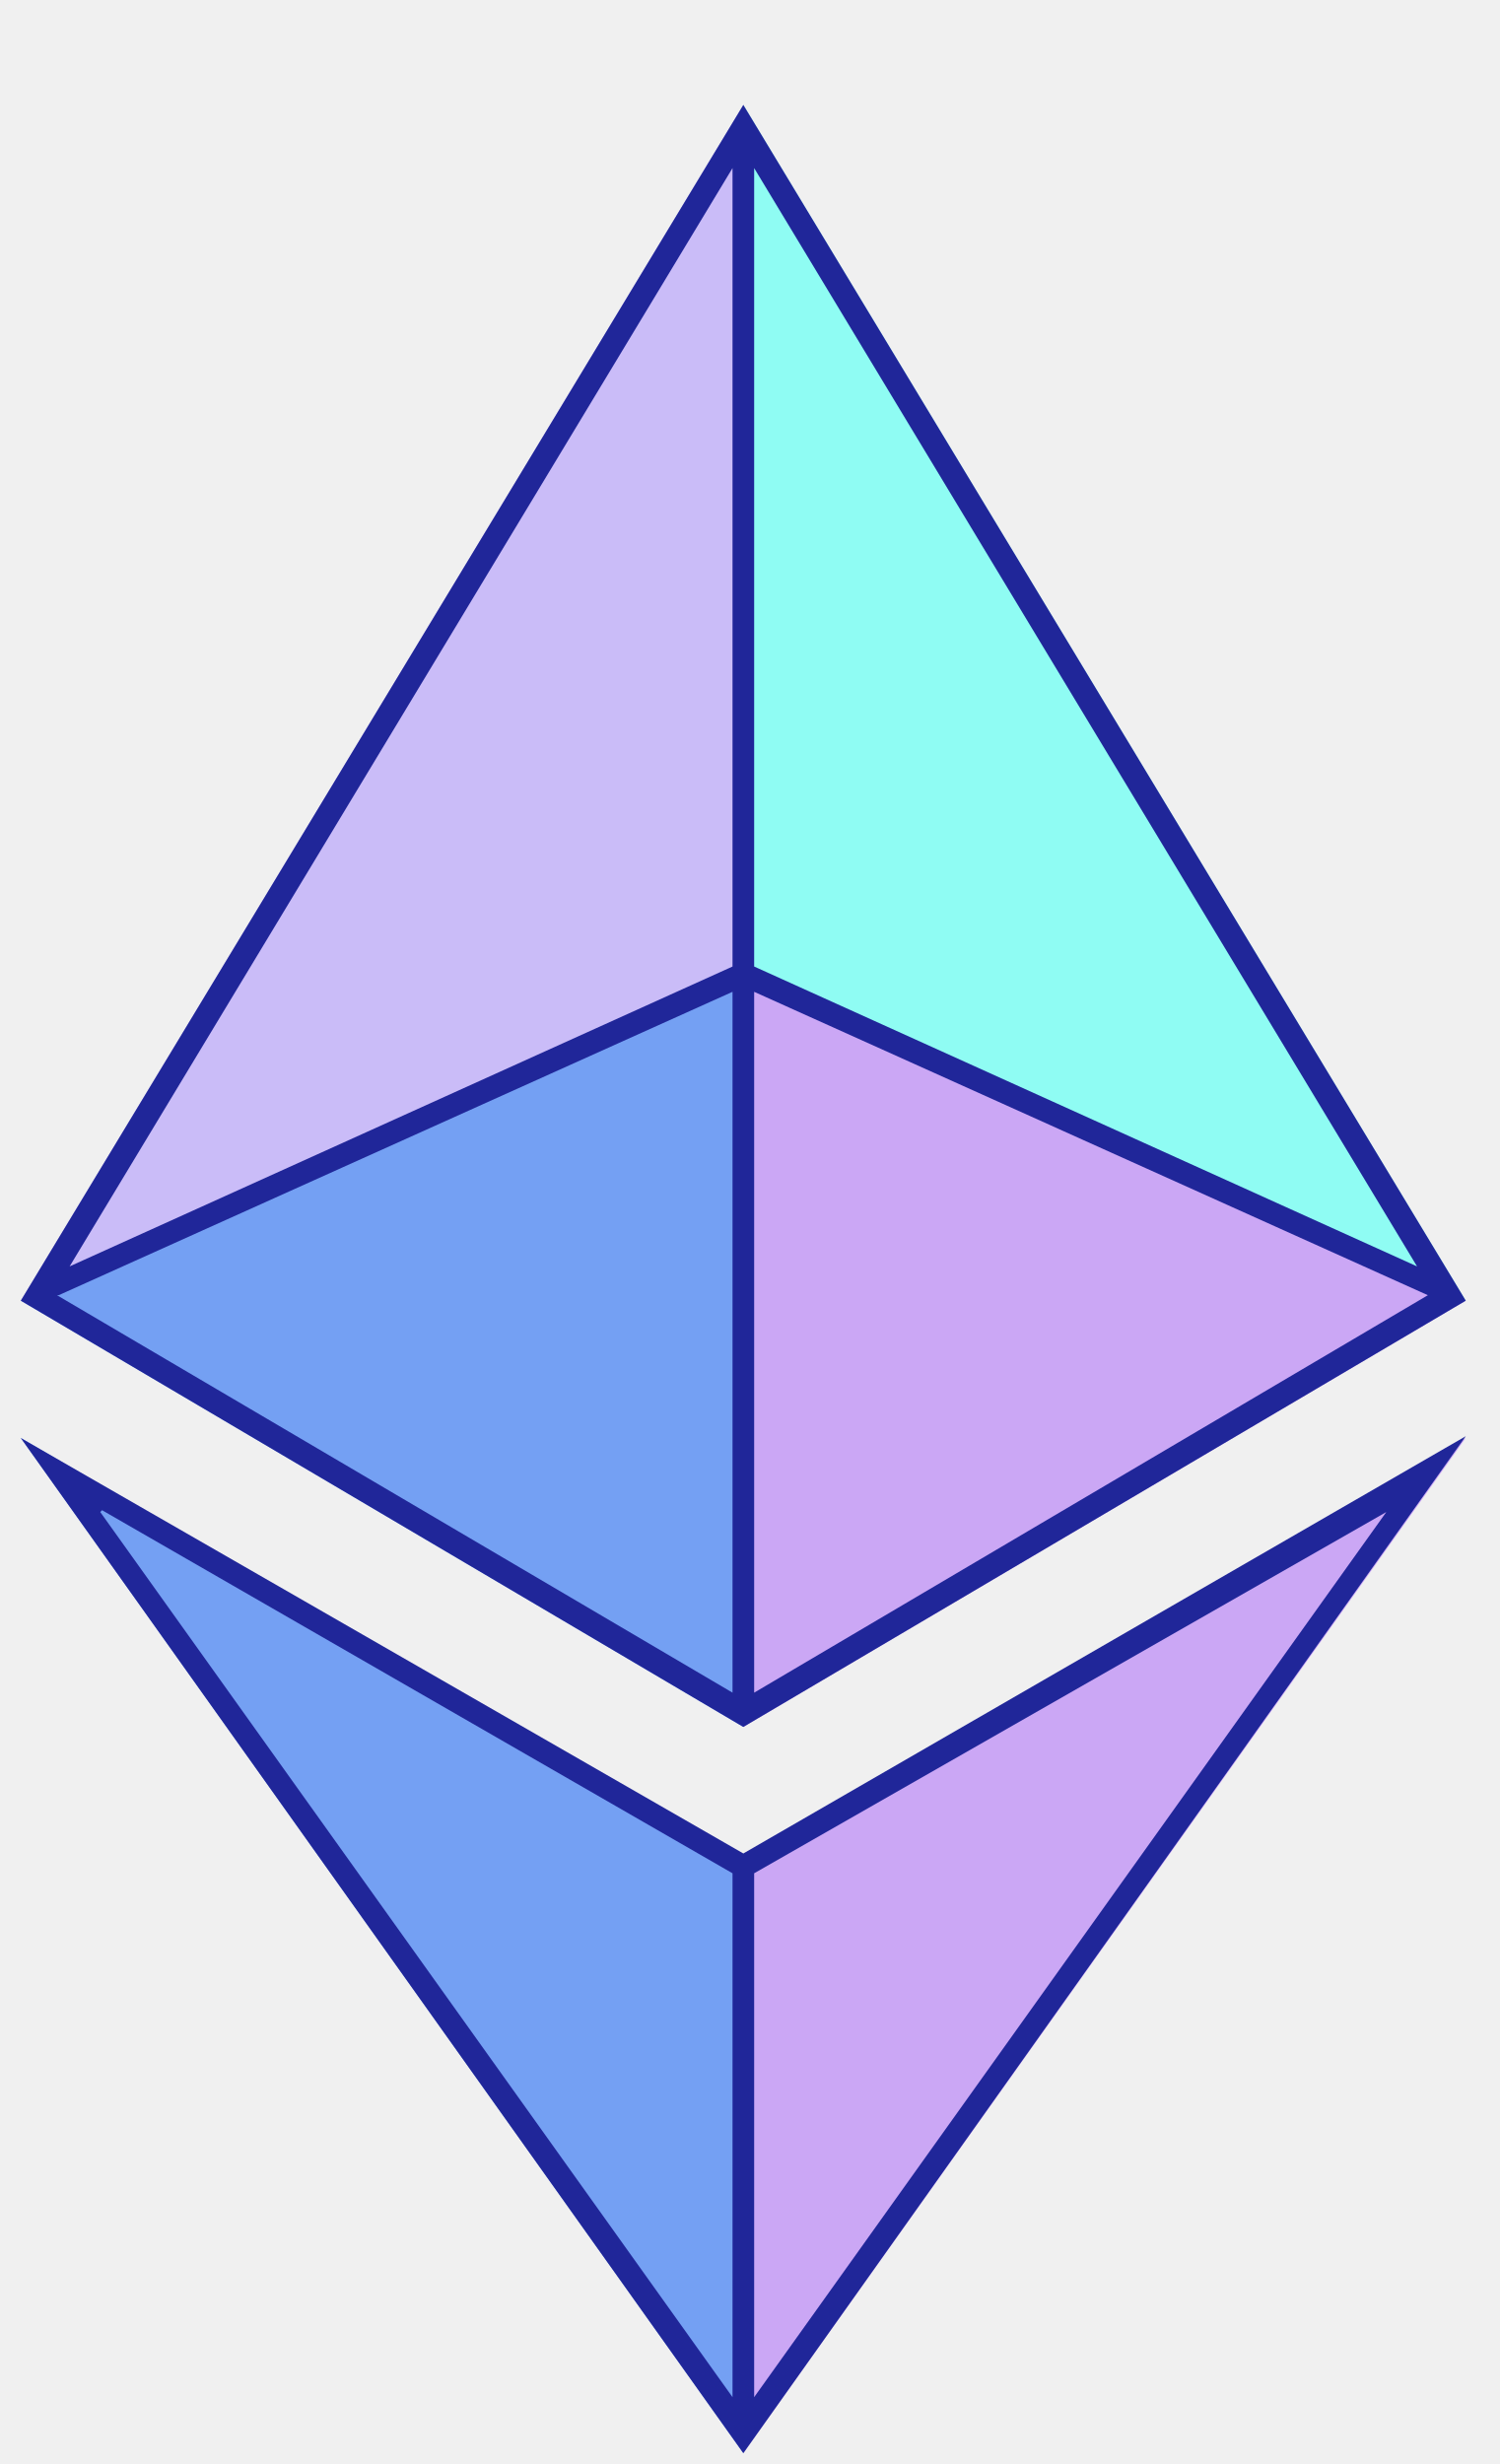
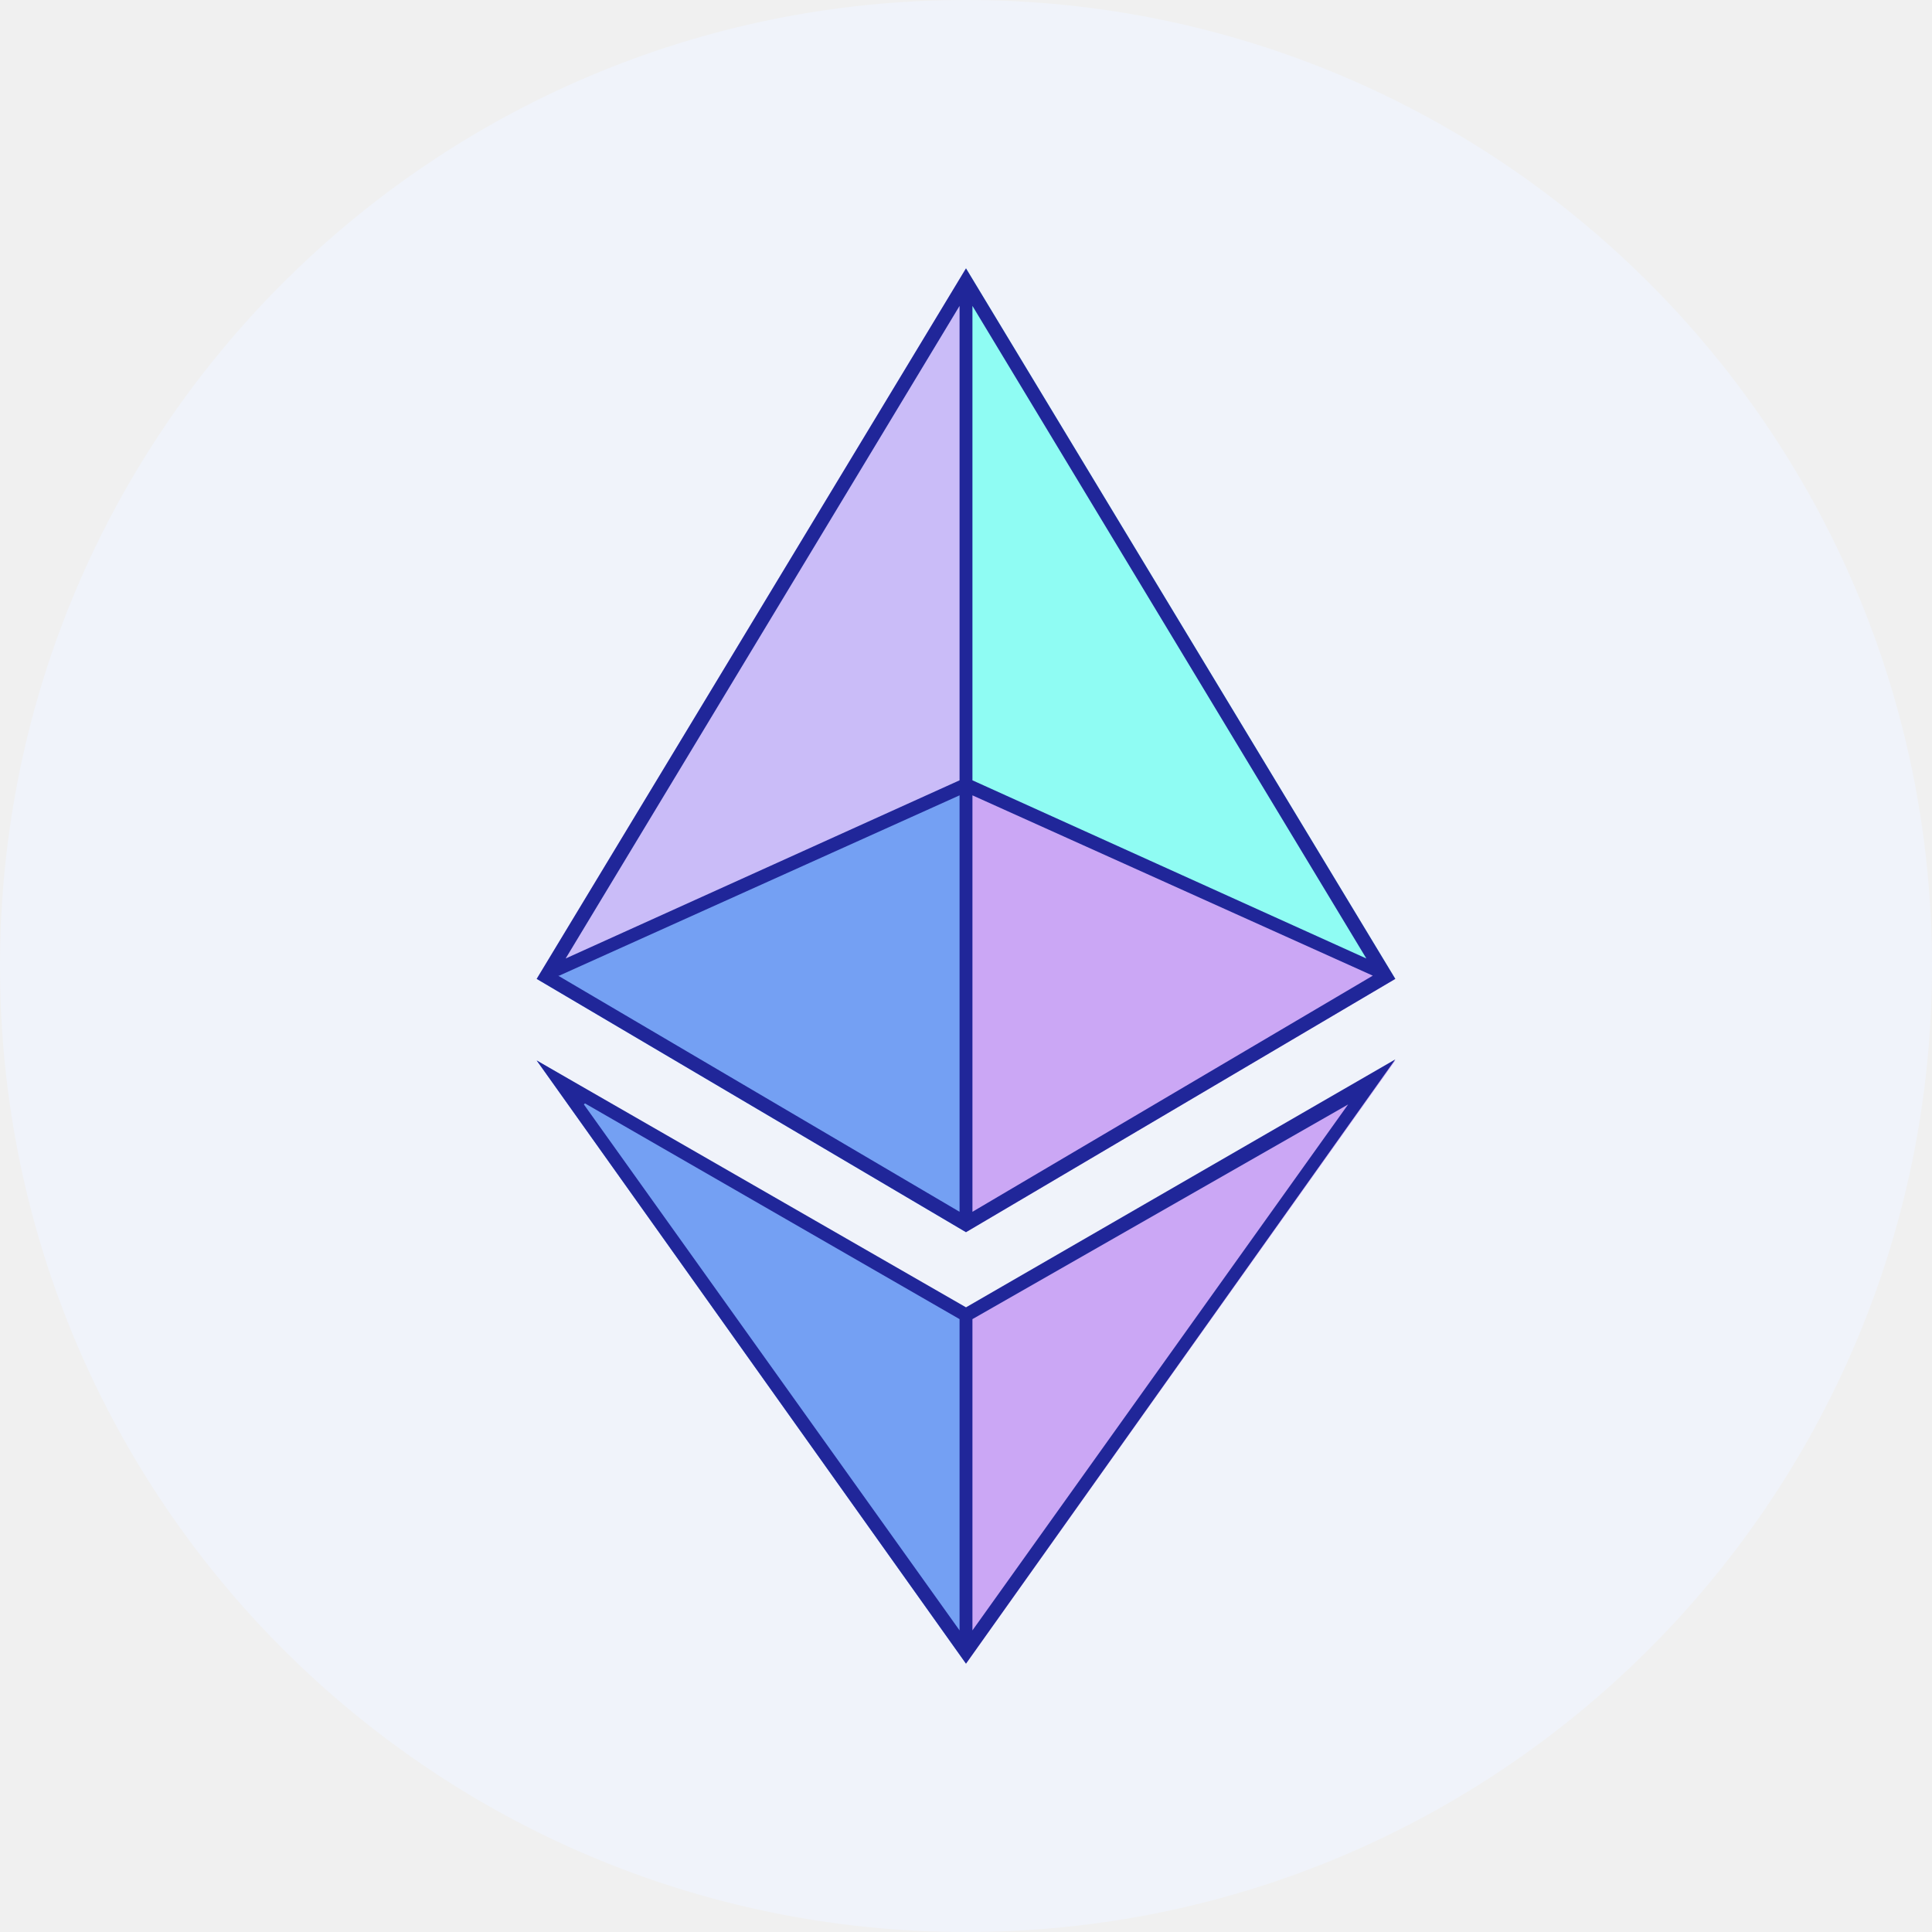
- <svg xmlns="http://www.w3.org/2000/svg" width="14" height="23" viewBox="0 0 14 23" fill="none">
-   <path d="M6.939 0.979L6.939 9.072L13.683 12.141L6.939 0.979Z" fill="#8FFCF3" />
-   <path d="M6.939 0.979L0.194 12.141L6.939 9.072L6.939 0.979Z" fill="#CABCF8" />
-   <path d="M6.939 17.385L6.939 22.898L13.683 13.422L6.939 17.385Z" fill="#CBA7F5" />
-   <path d="M6.939 22.898L6.939 17.385L0.194 13.422L6.939 22.898Z" fill="#74A0F3" />
-   <path d="M6.939 16.12L13.683 12.141L6.939 9.072L6.939 16.12Z" fill="#CBA7F5" />
-   <path d="M0.194 12.141L6.939 16.12L6.939 9.072L0.194 12.141Z" fill="#74A0F3" />
-   <path fill-rule="evenodd" clip-rule="evenodd" d="M6.939 16.12L0.194 12.141L6.939 0.979L13.683 12.141L6.939 16.12ZM0.65 11.821L6.838 1.569L6.838 9.022L0.65 11.821ZM0.548 12.09L6.838 9.258L6.838 15.8L0.532 12.09L0.548 12.09ZM7.04 9.258L7.04 15.8L13.329 12.09L7.04 9.258ZM7.04 9.022L13.228 11.821L7.04 1.569L7.04 9.022Z" fill="#202699" />
-   <path fill-rule="evenodd" clip-rule="evenodd" d="M6.939 17.301L0.194 13.423L6.939 22.899L13.683 13.406L6.939 17.301ZM0.953 14.097L6.838 17.486L6.838 22.376L0.936 14.114L0.953 14.097ZM7.04 17.486L7.04 22.376L12.941 14.114L7.04 17.486Z" fill="#202699" />
+ <svg xmlns="http://www.w3.org/2000/svg" width="18" height="18" viewBox="0 0 18 18" fill="none">
+   <g clip-path="url(#clip0_105_243)">
+     <path d="M0 0H18V18H0V0Z" fill="#F0F3FA" />
+     <path d="M9 2.5V7.3L13 9.12L9 2.5Z" fill="#8FFCF3" />
+     <path d="M9 2.5L5 9.12L9 7.3V2.5Z" fill="#CABCF8" />
+     <path d="M9 12.23V15.5L13 9.88L9 12.23Z" fill="#CBA7F5" />
+     <path d="M9 15.5V12.23L5 9.88L9 15.5Z" fill="#74A0F3" />
+     <path d="M9 11.48L13 9.12L9 7.3V11.48Z" fill="#CBA7F5" />
+     <path d="M5 9.12L9 11.48V7.3L5 9.12Z" fill="#74A0F3" />
+     <path fill-rule="evenodd" clip-rule="evenodd" d="M9 11.48L5 9.12L9 2.5L13 9.12L9 11.48ZM5.27 8.93L8.94 2.85V7.27L5.27 8.93ZM5.21 9.09L8.94 7.41V11.29L5.2 9.09H5.21ZM9.06 7.41V11.29L12.79 9.09L9.06 7.41ZM9.06 7.27L12.73 8.93L9.06 2.85V7.27Z" fill="#202699" />
+     <path fill-rule="evenodd" clip-rule="evenodd" d="M9 12.18L5 9.88L9 15.5L13 9.87L9 12.18ZM5.45 10.28L8.94 12.29V15.19L5.44 10.29L5.45 10.28ZM9.06 12.29V15.19L12.56 10.29L9.06 12.29Z" fill="#202699" />
+   </g>
+   <defs>
+     <clipPath id="clip0_105_243">
+       <rect width="18" height="18" rx="9" fill="white" />
+     </clipPath>
+   </defs>
</svg>
